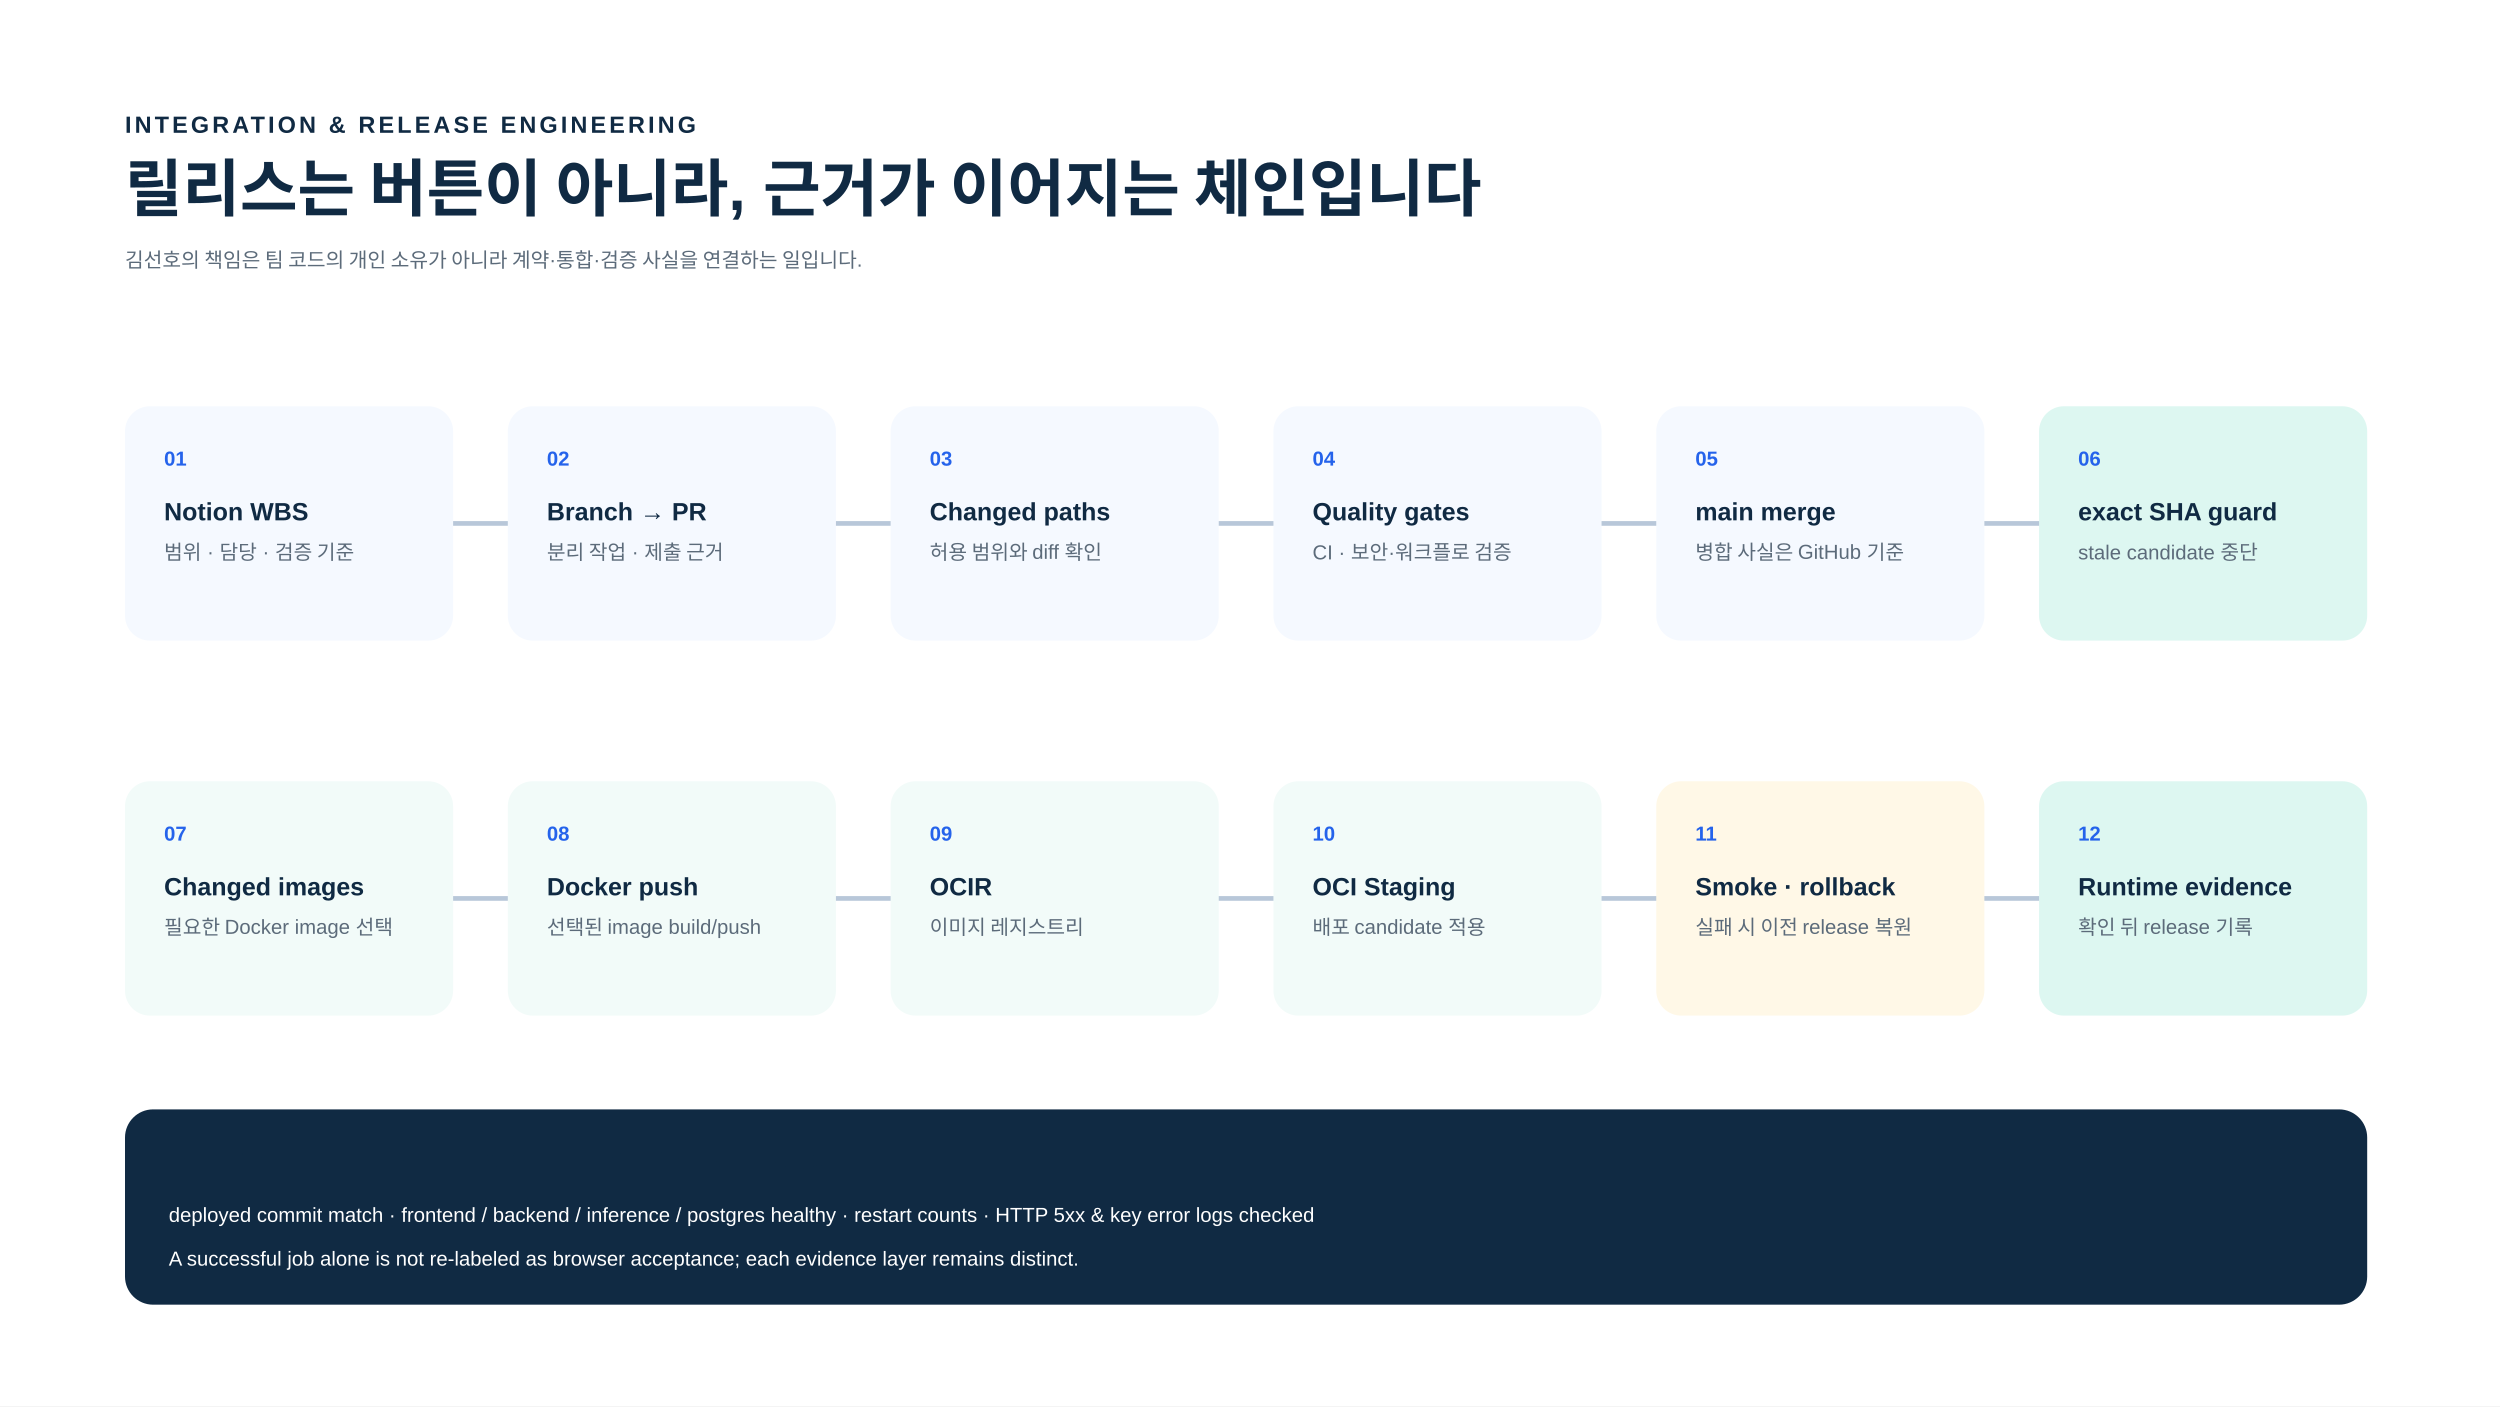
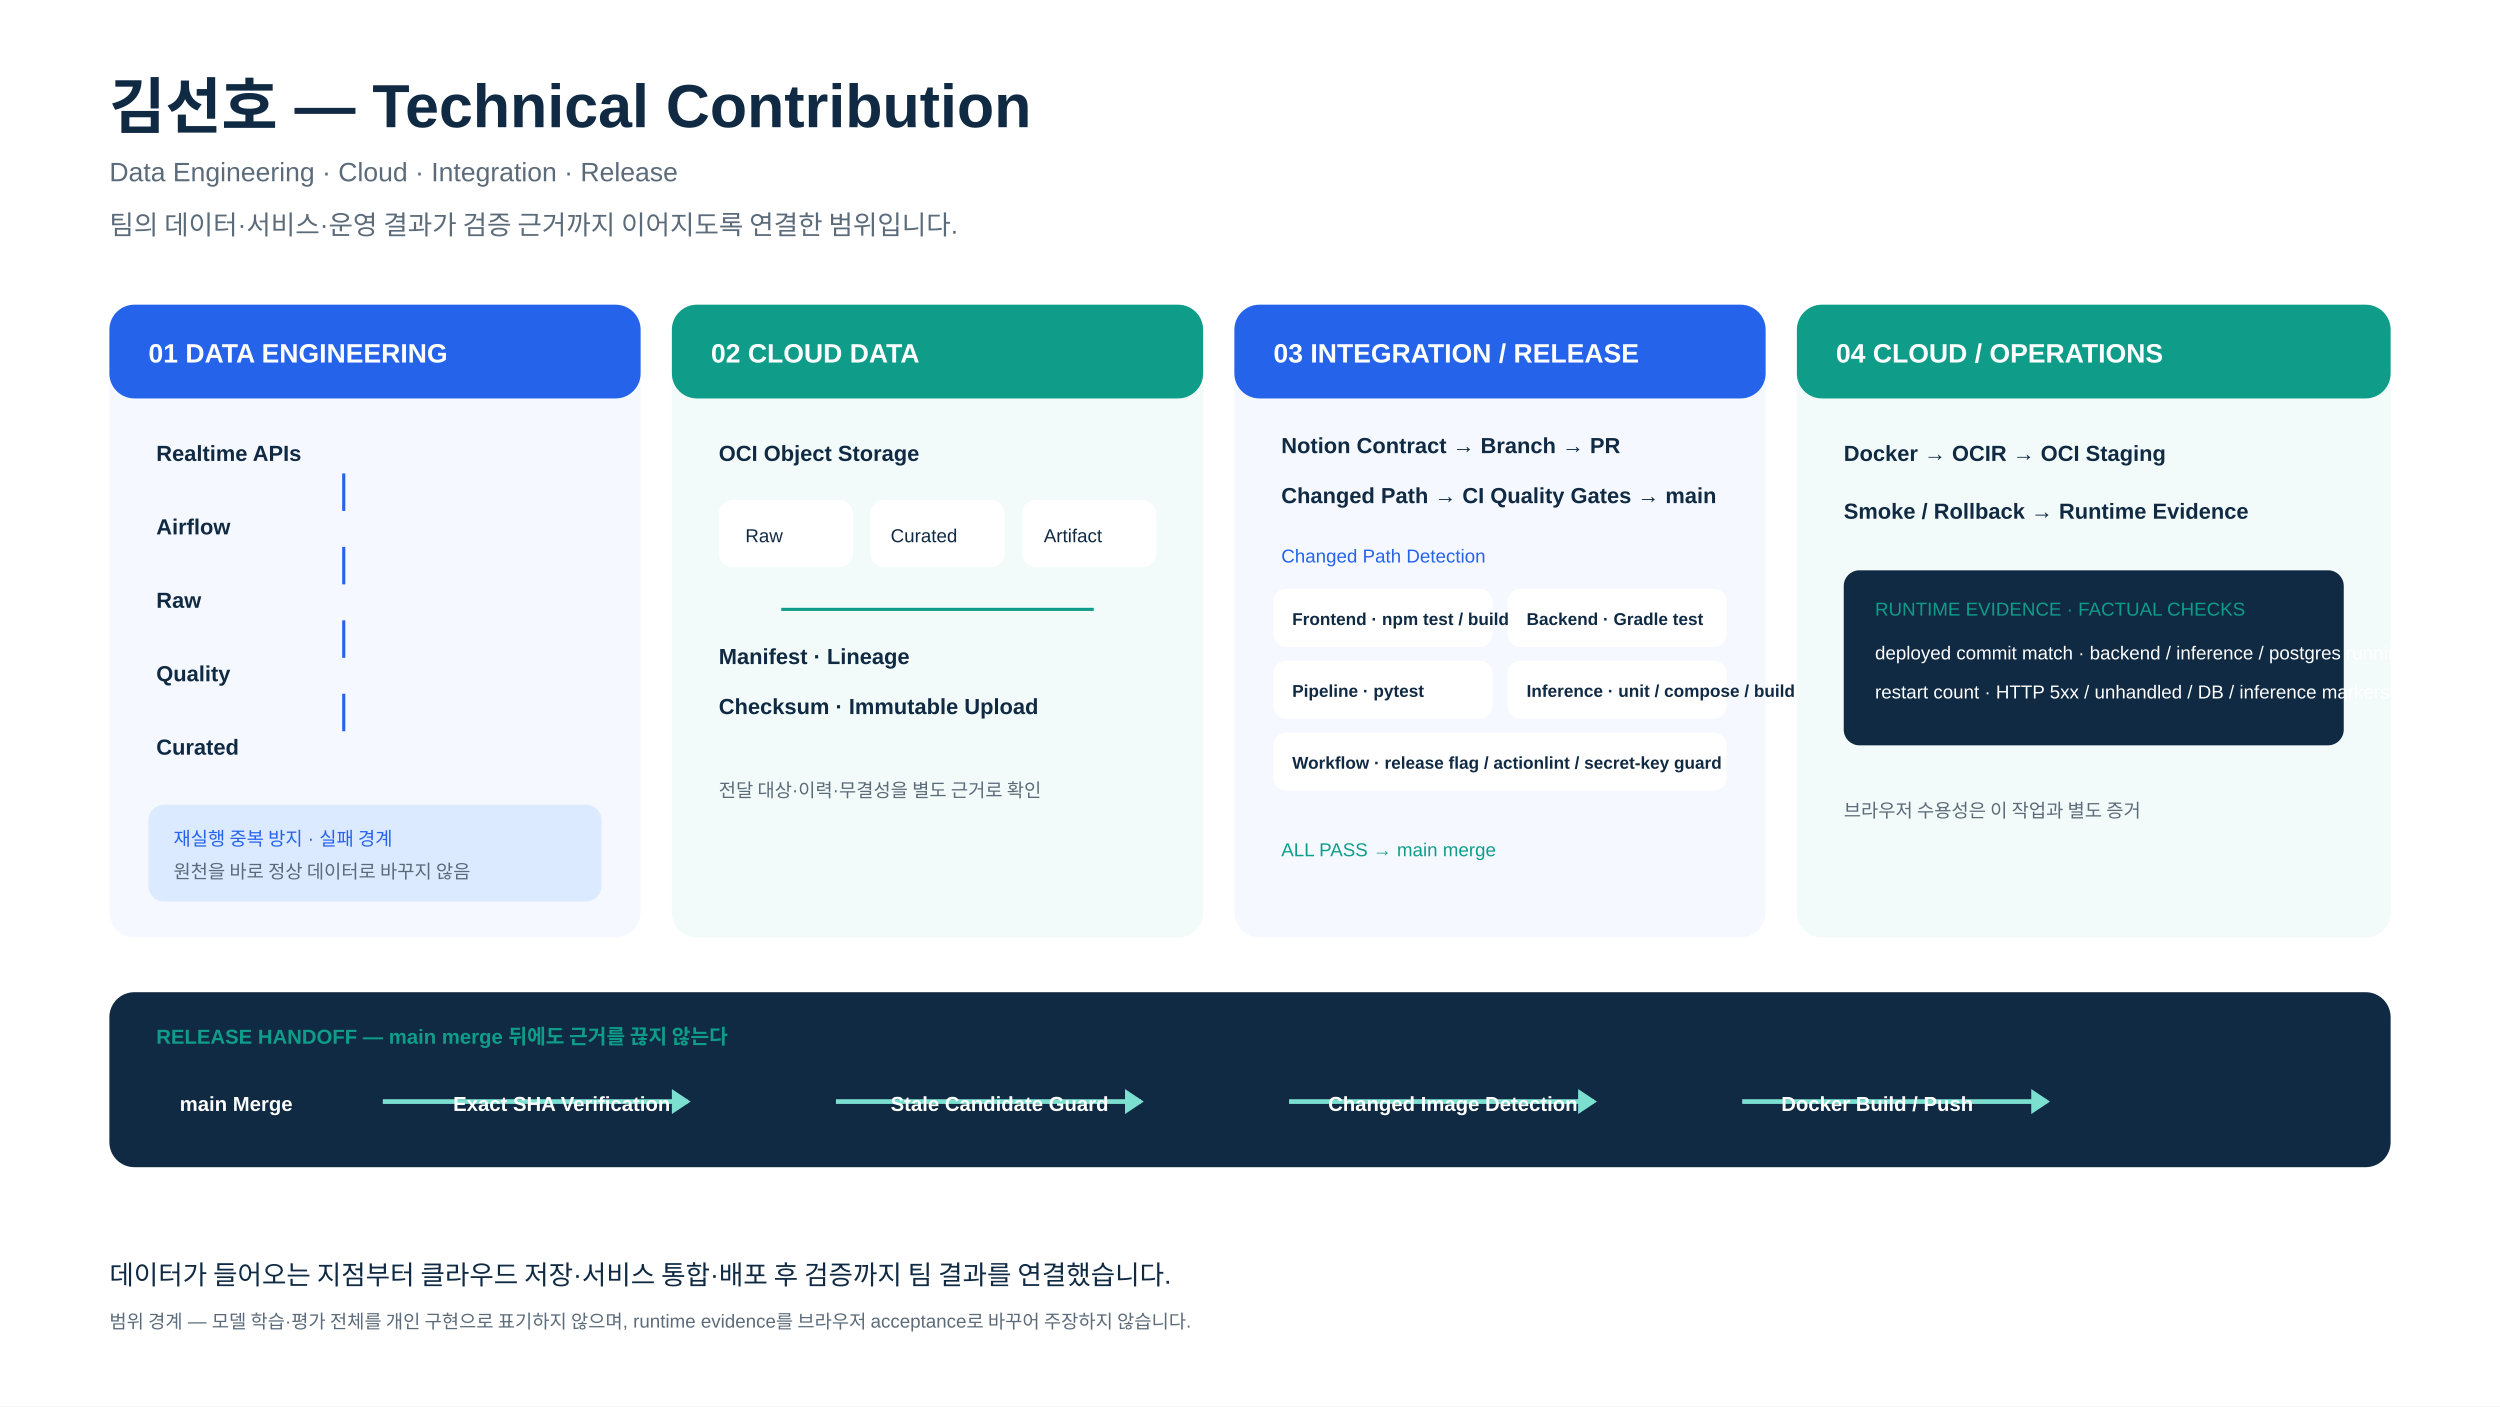
<svg xmlns="http://www.w3.org/2000/svg" viewBox="0 0 1600 900" role="img" aria-labelledby="title desc">
-   <style>text{font-family:Arial,'Noto Sans KR',sans-serif;fill:#102A43}.cap{font-size:15px;font-weight:800;letter-spacing:2px}.h{font-size:40px;font-weight:800}.t{font-size:16px;font-weight:800}.b{font-size:13px;fill:#5C6B7A}.w{font-size:13px;fill:white}.n{font-size:13px;font-weight:800;fill:#2563EB}</style>
-   <rect width="1600" height="900" fill="white" />
-   <text x="80" y="85" class="cap" fill="#0F9D8A">INTEGRATION &amp; RELEASE ENGINEERING</text>
-   <text x="80" y="135" class="h">릴리스는 버튼이 아니라, 근거가 이어지는 체인입니다</text>
-   <text x="80" y="171" class="b">김선호의 책임은 팀 코드의 개인 소유가 아니라 계약·통합·검증 사실을 연결하는 일입니다.</text>
-   <g fill="none" stroke="#B8C7D9" stroke-width="3">
-     <path d="M152 335H1448" />
-     <path d="M152 575H1448" />
-   </g>
-   <g fill="#2563EB">
-     <path d="M1435 327l13 8-13 8" />
-     <path d="M1435 567l13 8-13 8" />
+   <style>text{font-family:Arial,'Noto Sans KR',sans-serif}.text-main{fill:#102A43}.text-muted{fill:#5C6B7A}.text-white{fill:#FFFFFF}.text-teal{fill:#0F9D8A}.text-blue{fill:#2563EB}.title{font-size:39px;font-weight:800}.sub{font-size:17px}.pillar{font-size:17px;font-weight:800}.item{font-size:14px;font-weight:700}.note{font-size:12px}.gate{font-size:11px;font-weight:700}.chain{font-size:13px;font-weight:800}</style>
+   <rect width="1600" height="900" fill="#FFFFFF" />
+   <text x="70" y="82" class="title text-main">김선호 — Technical Contribution</text>
+   <text x="70" y="116" class="sub text-muted">Data Engineering · Cloud · Integration · Release</text>
+   <text x="70" y="150" class="sub text-muted">팀의 데이터·서비스·운영 결과가 검증 근거까지 이어지도록 연결한 범위입니다.</text>
+   <g>
+     <rect x="70" y="195" width="340" height="405" rx="16" fill="#F5F9FF" />
+     <rect x="70" y="195" width="340" height="60" rx="16" fill="#2563EB" />
+     <text x="95" y="232" class="pillar text-white">01  DATA ENGINEERING</text>
+     <text x="100" y="295" class="item text-main">Realtime APIs</text>
+     <path d="M220 303v24" stroke="#2563EB" stroke-width="2" />
+     <text x="100" y="342" class="item text-main">Airflow</text>
+     <path d="M220 350v24" stroke="#2563EB" stroke-width="2" />
+     <text x="100" y="389" class="item text-main">Raw</text>
+     <path d="M220 397v24" stroke="#2563EB" stroke-width="2" />
+     <text x="100" y="436" class="item text-main">Quality</text>
+     <path d="M220 444v24" stroke="#2563EB" stroke-width="2" />
+     <text x="100" y="483" class="item text-main">Curated</text>
+     <rect x="95" y="515" width="290" height="62" rx="10" fill="#DCEAFF" />
+     <text x="111" y="541" class="note text-blue">재실행 중복 방지 · 실패 경계</text>
+     <text x="111" y="562" class="note text-muted">원천을 바로 정상 데이터로 바꾸지 않음</text>
  </g>
  <g>
-     <rect x="80" y="260" width="210" height="150" rx="16" fill="#F5F9FF" />
-     <text x="105" y="298" class="n">01</text>
-     <text x="105" y="333" class="t">Notion WBS</text>
-     <text x="105" y="358" class="b">범위 · 담당 · 검증 기준</text>
-     <rect x="325" y="260" width="210" height="150" rx="16" fill="#F5F9FF" />
-     <text x="350" y="298" class="n">02</text>
-     <text x="350" y="333" class="t">Branch → PR</text>
-     <text x="350" y="358" class="b">분리 작업 · 제출 근거</text>
-     <rect x="570" y="260" width="210" height="150" rx="16" fill="#F5F9FF" />
-     <text x="595" y="298" class="n">03</text>
-     <text x="595" y="333" class="t">Changed paths</text>
-     <text x="595" y="358" class="b">허용 범위와 diff 확인</text>
-     <rect x="815" y="260" width="210" height="150" rx="16" fill="#F5F9FF" />
-     <text x="840" y="298" class="n">04</text>
-     <text x="840" y="333" class="t">Quality gates</text>
-     <text x="840" y="358" class="b">CI · 보안·워크플로 검증</text>
-     <rect x="1060" y="260" width="210" height="150" rx="16" fill="#F5F9FF" />
-     <text x="1085" y="298" class="n">05</text>
-     <text x="1085" y="333" class="t">main merge</text>
-     <text x="1085" y="358" class="b">병합 사실은 GitHub 기준</text>
-     <rect x="1305" y="260" width="210" height="150" rx="16" fill="#DDF7F1" />
-     <text x="1330" y="298" class="n">06</text>
-     <text x="1330" y="333" class="t">exact SHA guard</text>
-     <text x="1330" y="358" class="b">stale candidate 중단</text>
+     <rect x="430" y="195" width="340" height="405" rx="16" fill="#F2FBF9" />
+     <rect x="430" y="195" width="340" height="60" rx="16" fill="#0F9D8A" />
+     <text x="455" y="232" class="pillar text-white">02  CLOUD DATA</text>
+     <text x="460" y="295" class="item text-main">OCI Object Storage</text>
+     <rect x="460" y="320" width="86" height="43" rx="9" fill="#FFFFFF" />
+     <rect x="557" y="320" width="86" height="43" rx="9" fill="#FFFFFF" />
+     <rect x="654" y="320" width="86" height="43" rx="9" fill="#FFFFFF" />
+     <text x="477" y="347" class="note text-main">Raw</text>
+     <text x="570" y="347" class="note text-main">Curated</text>
+     <text x="668" y="347" class="note text-main">Artifact</text>
+     <path d="M500 390H700" stroke="#0F9D8A" stroke-width="2" />
+     <text x="460" y="425" class="item text-main">Manifest · Lineage</text>
+     <text x="460" y="457" class="item text-main">Checksum · Immutable Upload</text>
+     <text x="460" y="510" class="note text-muted">전달 대상·이력·무결성을 별도 근거로 확인</text>
  </g>
  <g>
-     <rect x="80" y="500" width="210" height="150" rx="16" fill="#F2FBF9" />
-     <text x="105" y="538" class="n">07</text>
-     <text x="105" y="573" class="t">Changed images</text>
-     <text x="105" y="598" class="b">필요한 Docker image 선택</text>
-     <rect x="325" y="500" width="210" height="150" rx="16" fill="#F2FBF9" />
-     <text x="350" y="538" class="n">08</text>
-     <text x="350" y="573" class="t">Docker push</text>
-     <text x="350" y="598" class="b">선택된 image build/push</text>
-     <rect x="570" y="500" width="210" height="150" rx="16" fill="#F2FBF9" />
-     <text x="595" y="538" class="n">09</text>
-     <text x="595" y="573" class="t">OCIR</text>
-     <text x="595" y="598" class="b">이미지 레지스트리</text>
-     <rect x="815" y="500" width="210" height="150" rx="16" fill="#F2FBF9" />
-     <text x="840" y="538" class="n">10</text>
-     <text x="840" y="573" class="t">OCI Staging</text>
-     <text x="840" y="598" class="b">배포 candidate 적용</text>
-     <rect x="1060" y="500" width="210" height="150" rx="16" fill="#FFF8E7" />
-     <text x="1085" y="538" class="n">11</text>
-     <text x="1085" y="573" class="t">Smoke · rollback</text>
-     <text x="1085" y="598" class="b">실패 시 이전 release 복원</text>
-     <rect x="1305" y="500" width="210" height="150" rx="16" fill="#DDF7F1" />
-     <text x="1330" y="538" class="n">12</text>
-     <text x="1330" y="573" class="t">Runtime evidence</text>
-     <text x="1330" y="598" class="b">확인 뒤 release 기록</text>
+     <rect x="790" y="195" width="340" height="405" rx="16" fill="#F5F9FF" />
+     <rect x="790" y="195" width="340" height="60" rx="16" fill="#2563EB" />
+     <text x="815" y="232" class="pillar text-white">03  INTEGRATION / RELEASE</text>
+     <text x="820" y="290" class="item text-main">Notion Contract → Branch → PR</text>
+     <text x="820" y="322" class="item text-main">Changed Path → CI Quality Gates → main</text>
+     <text x="820" y="360" class="note text-blue">Changed Path Detection</text>
+     <g>
+       <rect x="815" y="377" width="140" height="37" rx="8" fill="#FFFFFF" />
+       <rect x="965" y="377" width="140" height="37" rx="8" fill="#FFFFFF" />
+       <rect x="815" y="423" width="140" height="37" rx="8" fill="#FFFFFF" />
+       <rect x="965" y="423" width="140" height="37" rx="8" fill="#FFFFFF" />
+       <rect x="815" y="469" width="290" height="37" rx="8" fill="#FFFFFF" />
+     </g>
+     <text x="827" y="400" class="gate text-main">Frontend · npm test / build</text>
+     <text x="977" y="400" class="gate text-main">Backend · Gradle test</text>
+     <text x="827" y="446" class="gate text-main">Pipeline · pytest</text>
+     <text x="977" y="446" class="gate text-main">Inference · unit / compose / build</text>
+     <text x="827" y="492" class="gate text-main">Workflow · release flag / actionlint / secret-key guard</text>
+     <text x="820" y="548" class="note text-teal">ALL PASS → main merge</text>
  </g>
-   <rect x="80" y="710" width="1435" height="125" rx="18" fill="#102A43" />
-   <text x="108" y="748" class="cap" fill="#7CE0D1">RUNTIME EVIDENCE CARD · FACTUAL CHECKS</text>
-   <text x="108" y="782" class="w">deployed commit match  ·  frontend / backend / inference / postgres healthy  ·  restart counts  ·  HTTP 5xx &amp; key error logs checked</text>
-   <text x="108" y="810" class="w">A successful job alone is not re-labeled as browser acceptance; each evidence layer remains distinct.</text>
+   <g>
+     <rect x="1150" y="195" width="380" height="405" rx="16" fill="#F2FBF9" />
+     <rect x="1150" y="195" width="380" height="60" rx="16" fill="#0F9D8A" />
+     <text x="1175" y="232" class="pillar text-white">04  CLOUD / OPERATIONS</text>
+     <text x="1180" y="295" class="item text-main">Docker → OCIR → OCI Staging</text>
+     <text x="1180" y="332" class="item text-main">Smoke / Rollback → Runtime Evidence</text>
+     <rect x="1180" y="365" width="320" height="112" rx="10" fill="#102A43" />
+     <text x="1200" y="394" class="note text-teal">RUNTIME EVIDENCE · FACTUAL CHECKS</text>
+     <text x="1200" y="422" class="note text-white">deployed commit match · backend / inference / postgres running</text>
+     <text x="1200" y="447" class="note text-white">restart count · HTTP 5xx / unhandled / DB / inference markers</text>
+     <text x="1180" y="523" class="note text-muted">브라우저 수용성은 이 작업과 별도 증거</text>
+   </g>
+   <rect x="70" y="635" width="1460" height="112" rx="16" fill="#102A43" />
+   <text x="100" y="668" class="chain text-teal">RELEASE HANDOFF — main merge 뒤에도 근거를 끊지 않는다</text>
+   <g fill="none" stroke="#7CE0D1" stroke-width="3">
+     <path d="M245 705H440" />
+     <path d="M535 705H730" />
+     <path d="M825 705H1020" />
+     <path d="M1115 705H1310" />
+   </g>
+   <g fill="#7CE0D1">
+     <path d="M430 697l12 8-12 8" />
+     <path d="M720 697l12 8-12 8" />
+     <path d="M1010 697l12 8-12 8" />
+     <path d="M1300 697l12 8-12 8" />
+   </g>
+   <g>
+     <text x="115" y="711" class="chain text-white">main Merge</text>
+     <text x="290" y="711" class="chain text-white">Exact SHA Verification</text>
+     <text x="570" y="711" class="chain text-white">Stale Candidate Guard</text>
+     <text x="850" y="711" class="chain text-white">Changed Image Detection</text>
+     <text x="1140" y="711" class="chain text-white">Docker Build / Push</text>
+   </g>
+   <text x="70" y="822" class="sub text-main">데이터가 들어오는 지점부터 클라우드 저장·서비스 통합·배포 후 검증까지 팀 결과를 연결했습니다.</text>
+   <text x="70" y="850" class="note text-muted">범위 경계 — 모델 학습·평가 전체를 개인 구현으로 표기하지 않으며, runtime evidence를 브라우저 acceptance로 바꾸어 주장하지 않습니다.</text>
</svg>
